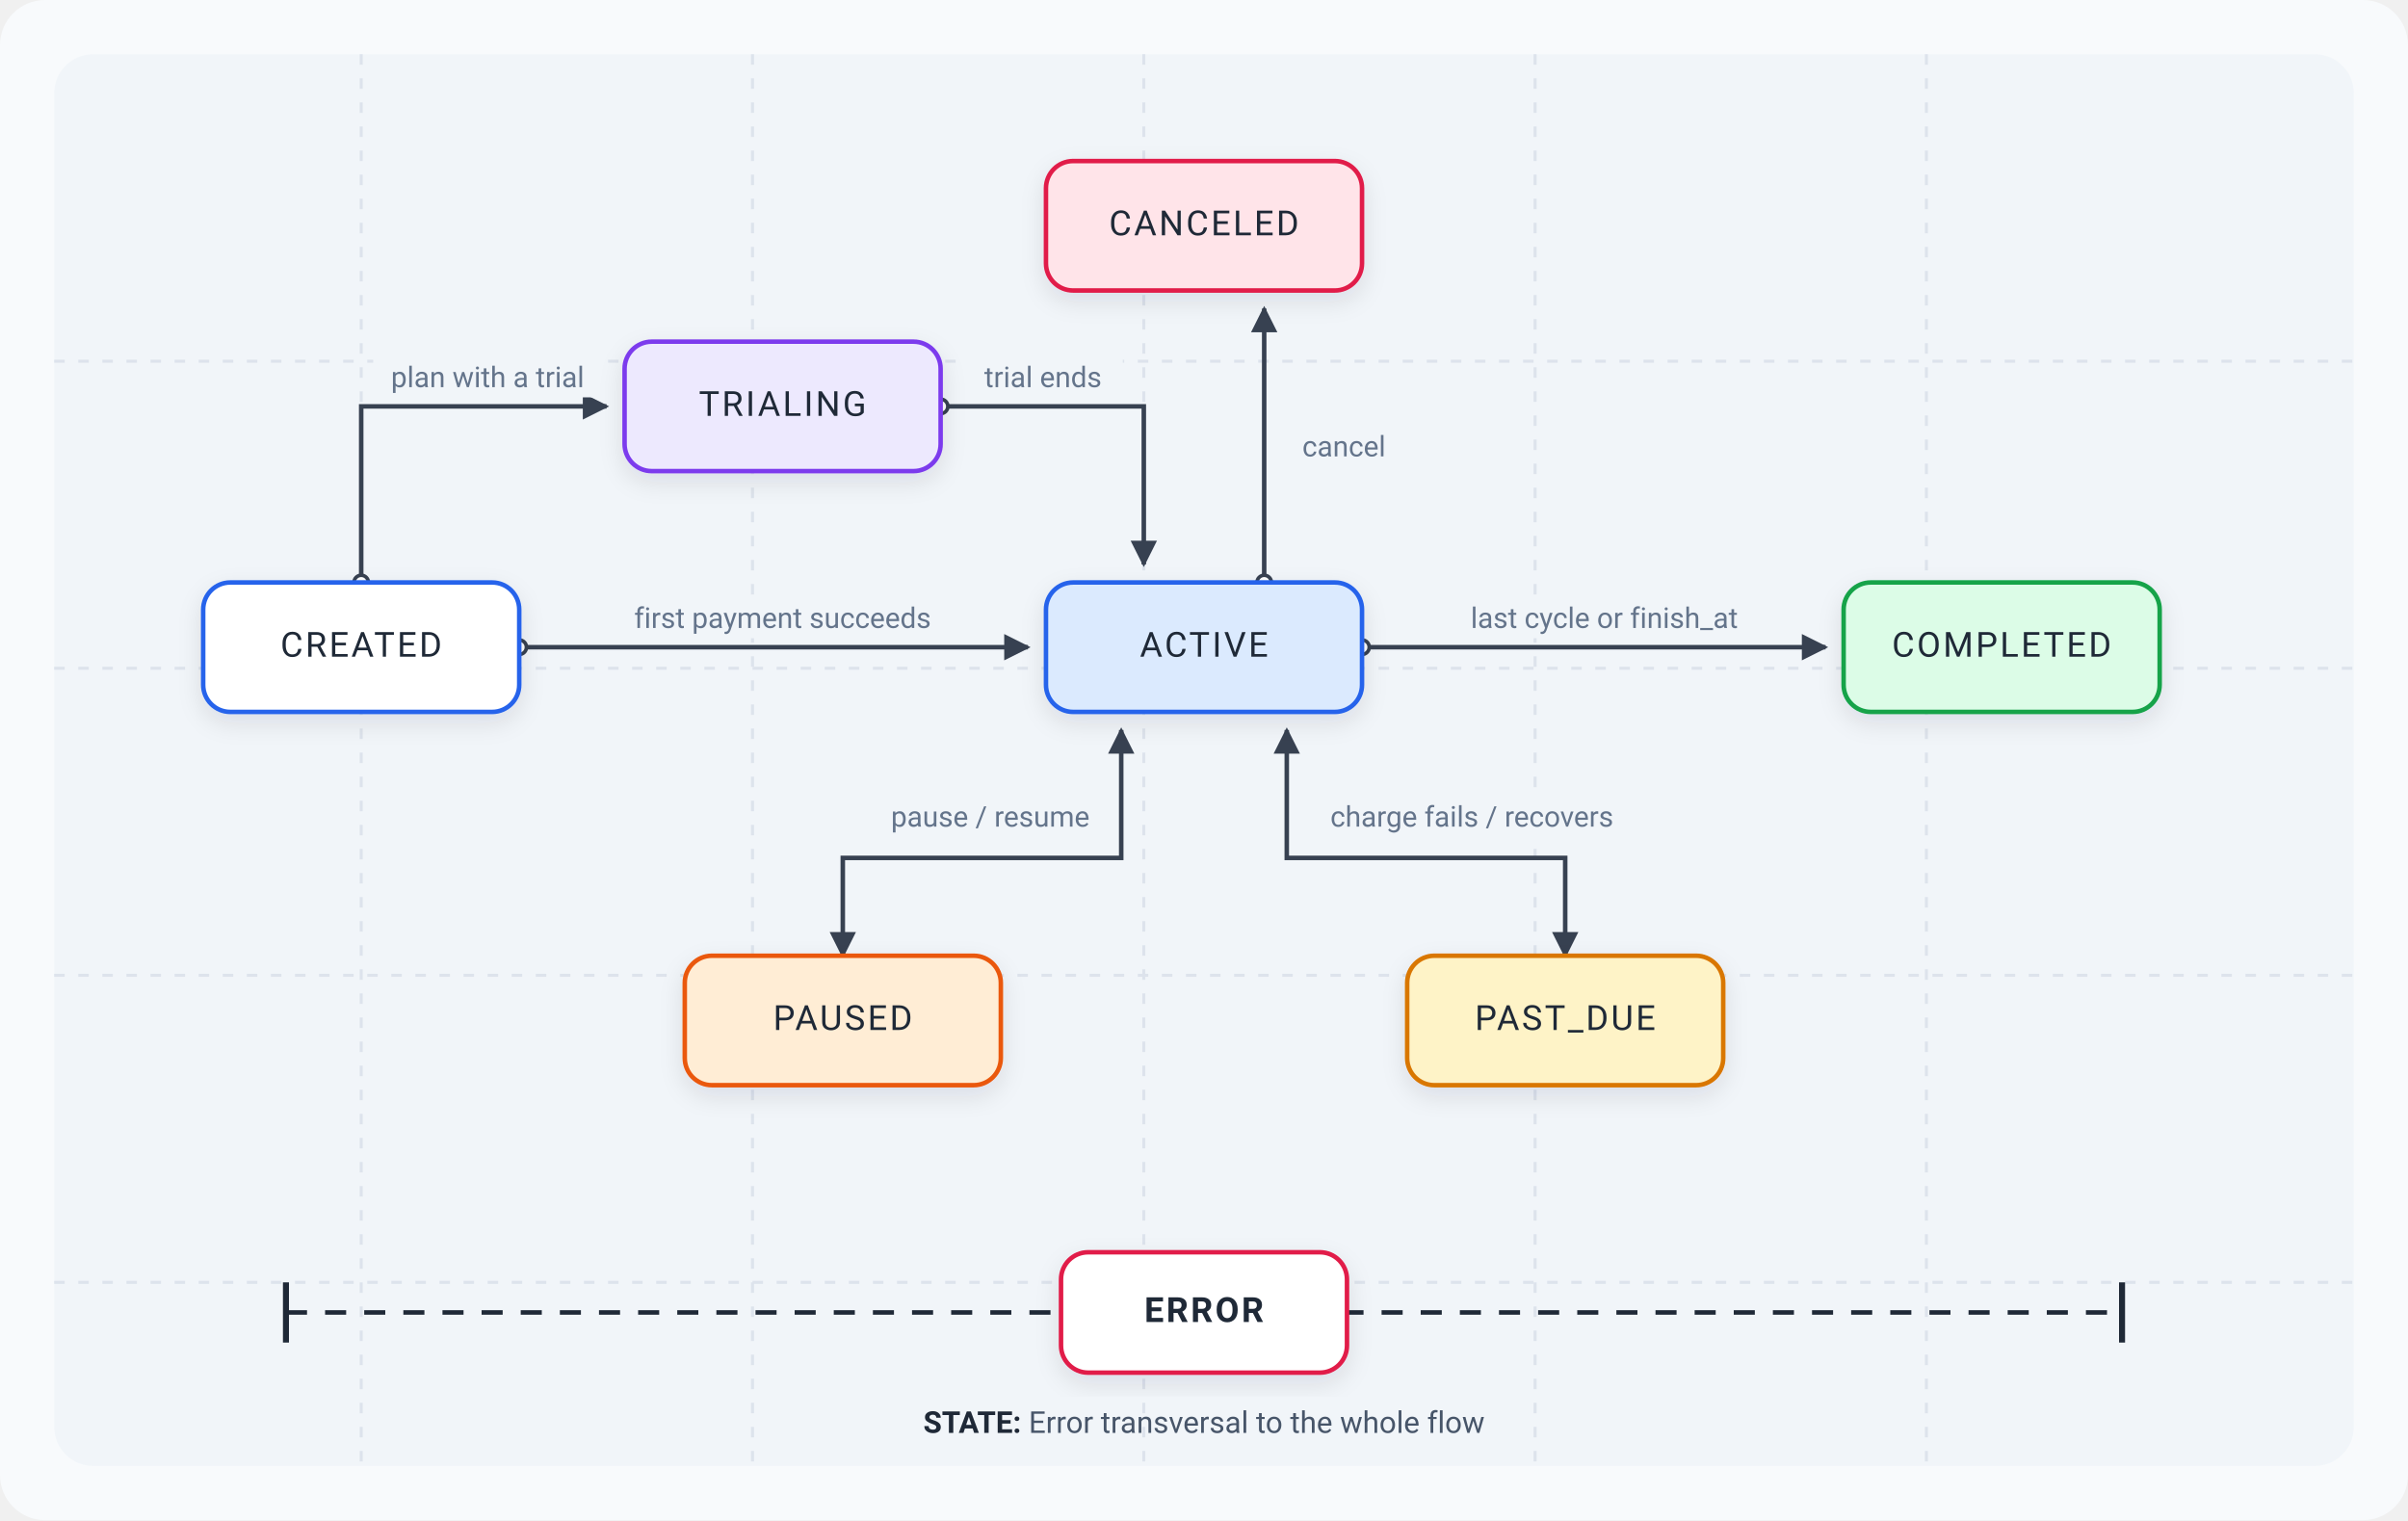
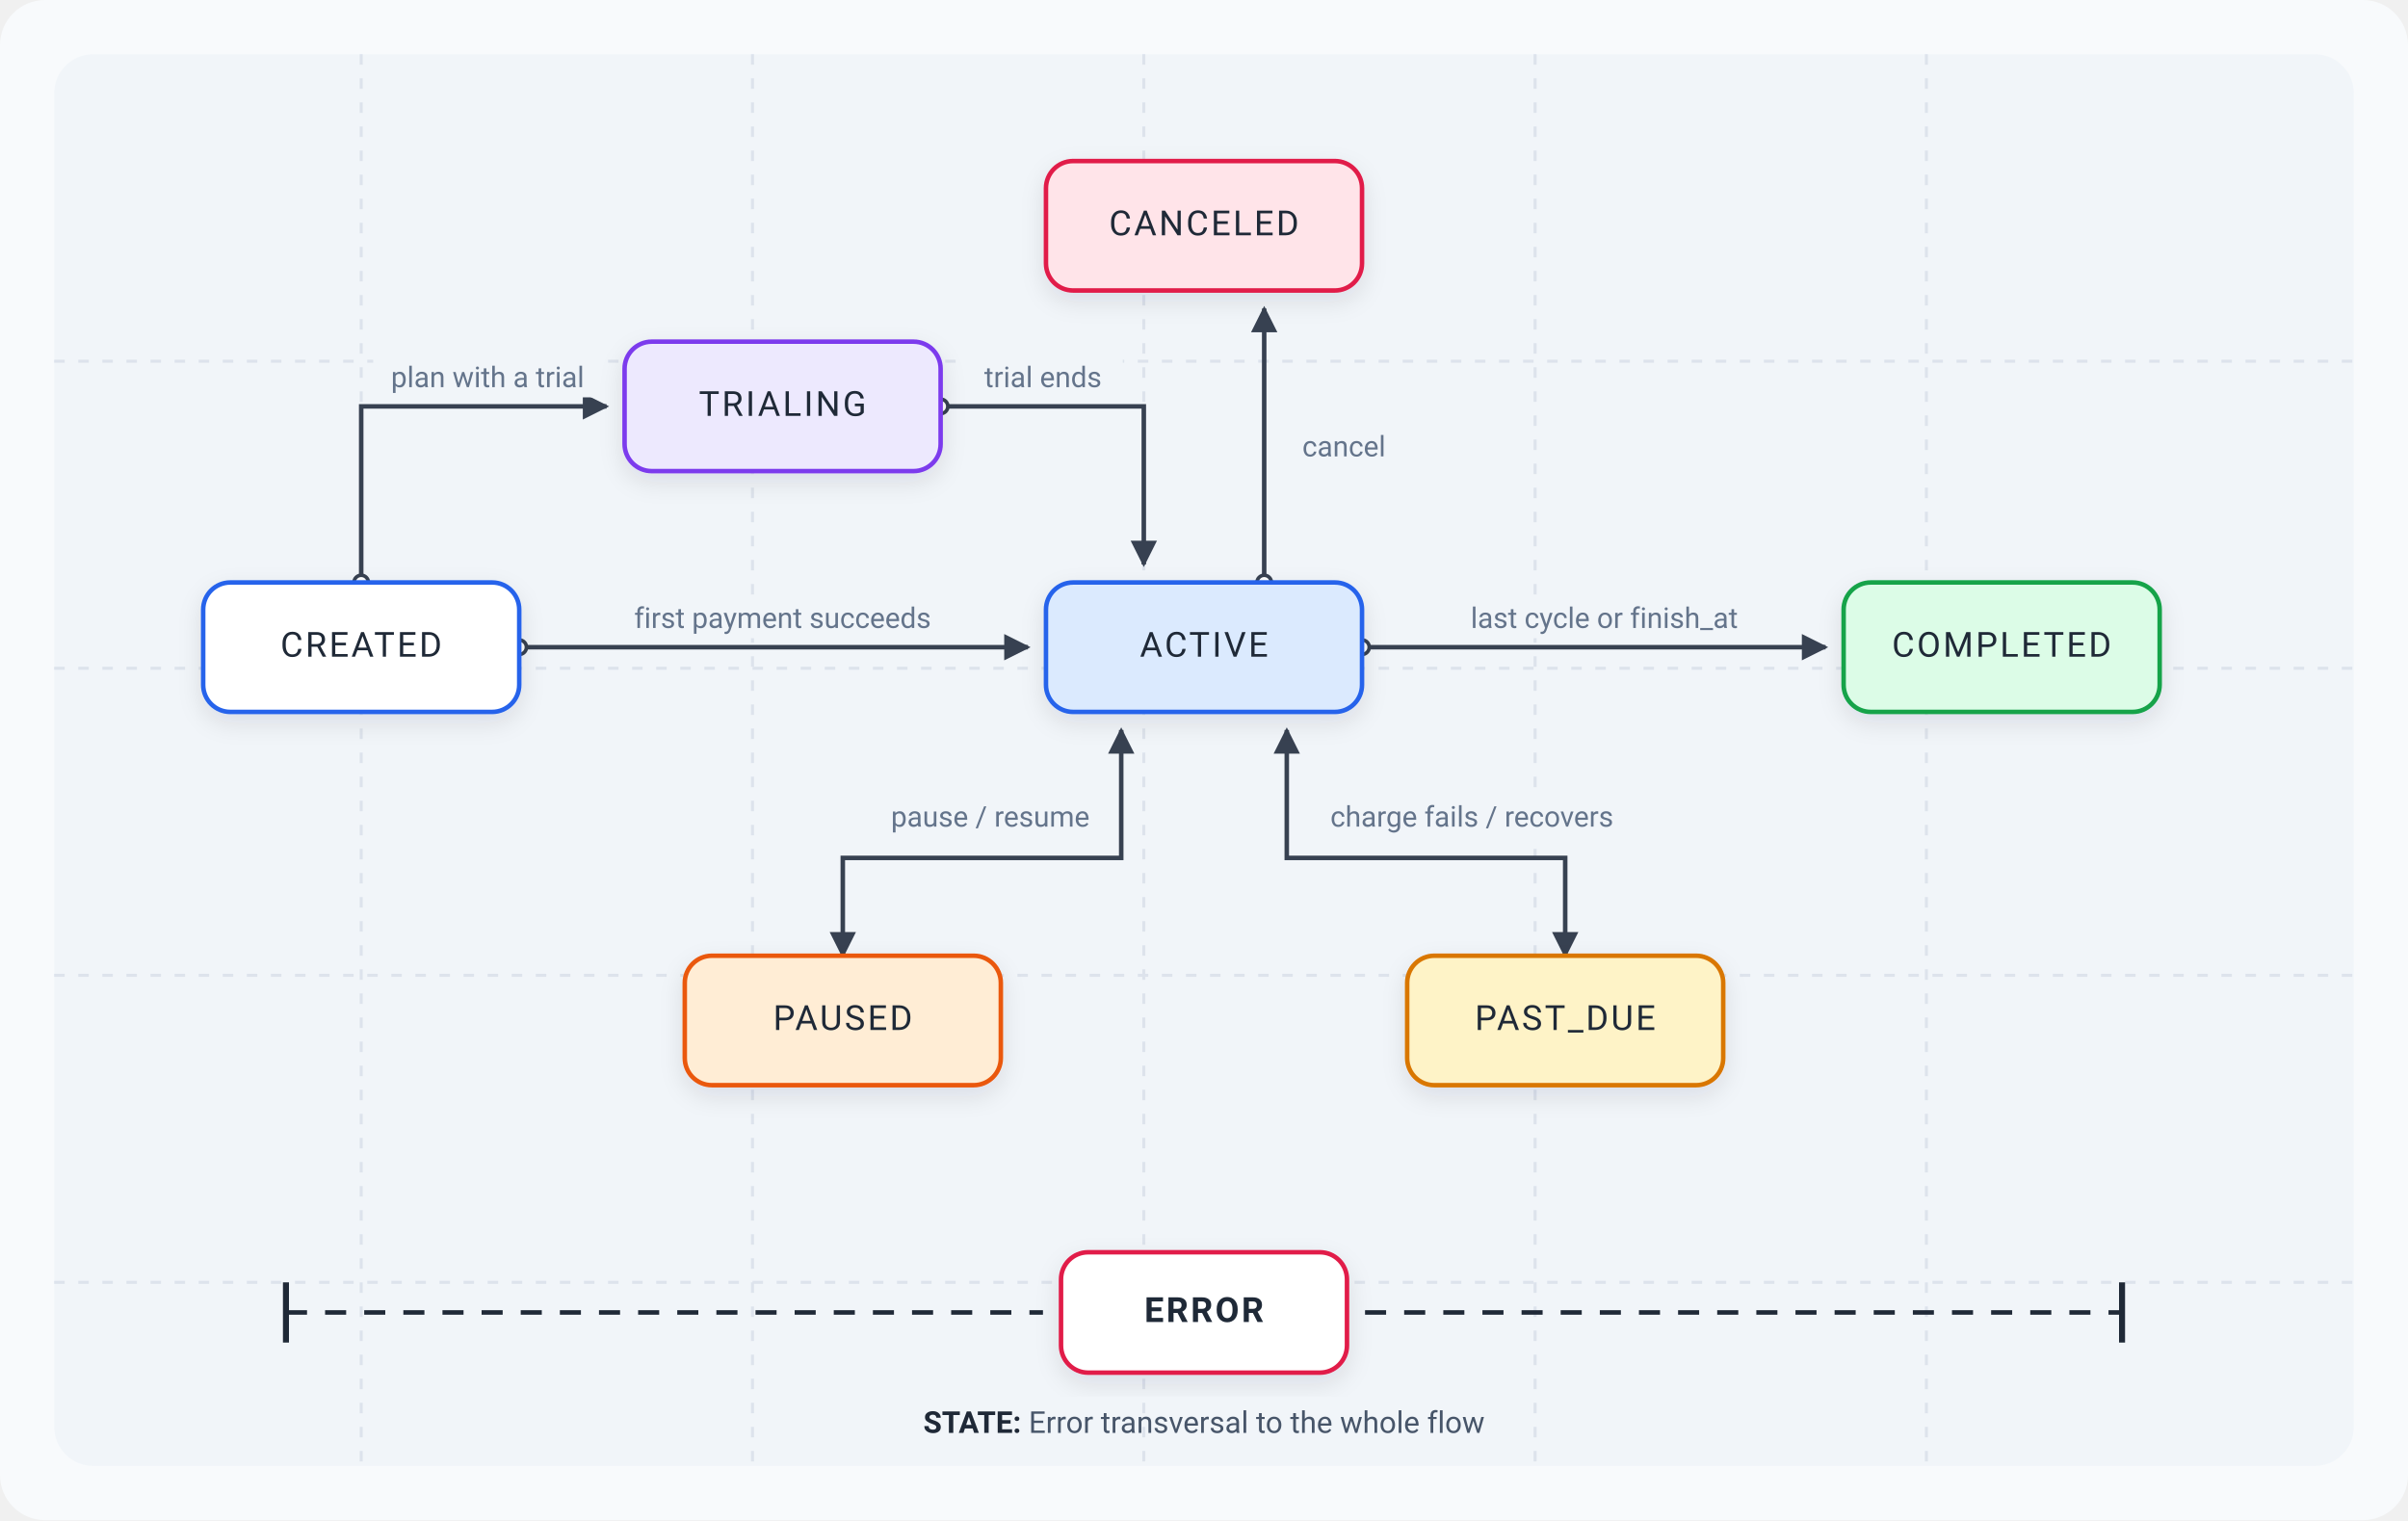
<svg xmlns="http://www.w3.org/2000/svg" viewBox="0 0 1600 1010" width="1600" height="1010" font-family="ui-sans-serif, -apple-system, 'Segoe UI', Roboto, Helvetica, Arial, sans-serif">
  <defs>
    <marker id="arrow" viewBox="0 0 12 12" refX="10" refY="6" markerWidth="7" markerHeight="7" orient="auto-start-reverse">
      <path d="M 1 1 L 11 6 L 1 11 z" fill="#374151" />
    </marker>
    <marker id="dot" viewBox="0 0 10 10" refX="5" refY="5" markerWidth="4" markerHeight="4">
      <circle cx="5" cy="5" r="4" fill="#FFFFFF" stroke="#374151" stroke-width="2" />
    </marker>
    <filter id="soft" x="-20%" y="-20%" width="140%" height="140%">
      <feDropShadow dx="0" dy="6" stdDeviation="8" flood-color="#0F172A" flood-opacity="0.10" />
    </filter>
  </defs>
  <style>
    .box { filter: url(#soft); }
    .label { font-size: 23px; letter-spacing: 1.6px; fill: #1F2937; text-anchor: middle; dominant-baseline: middle; }
    .edge { fill: none; stroke: #374151; stroke-width: 3; }
    .edgetext { font-size: 19px; fill: #64748B; text-anchor: middle; dominant-baseline: middle; }
    .caption { font-size: 20px; fill: #475569; text-anchor: middle; }
    .caption tspan.k { font-weight: 700; fill: #1F2937; }
  </style>
  <rect x="0" y="0" width="1600" height="1010" rx="30" fill="#F8FAFC" />
  <rect x="36" y="36" width="1528" height="938" rx="26" fill="#F1F5F9" />
  <g stroke="#DDE3EC" stroke-width="2" stroke-dasharray="7 9">
    <path d="M 36 240 H 1564 M 36 444 H 1564 M 36 648 H 1564 M 36 852 H 1564" />
    <path d="M 240 36 V 974 M 500 36 V 974 M 760 36 V 974 M 1020 36 V 974 M 1280 36 V 974" />
  </g>
  <path class="edge" d="M 345 430 H 683" marker-start="url(#dot)" marker-end="url(#arrow)" />
  <path class="edge" d="M 240 387 V 270 H 403" marker-start="url(#dot)" marker-end="url(#arrow)" />
  <path class="edge" d="M 625 270 H 760 V 375" marker-start="url(#dot)" marker-end="url(#arrow)" />
  <path class="edge" d="M 840 387 V 205" marker-start="url(#dot)" marker-end="url(#arrow)" />
  <path class="edge" d="M 905 430 H 1213" marker-start="url(#dot)" marker-end="url(#arrow)" />
  <path class="edge" d="M 745 485 V 570 H 560 V 635" marker-start="url(#arrow)" marker-end="url(#arrow)" />
  <path class="edge" d="M 855 485 V 570 H 1040 V 635" marker-start="url(#arrow)" marker-end="url(#arrow)" />
  <g class="edgetext">
    <rect x="404" y="398" width="232" height="26" fill="#F1F5F9" />
    <text x="520" y="412">first payment succeeds</text>
    <rect x="248" y="238" width="152" height="26" fill="#F1F5F9" />
    <text x="324" y="252">plan with a trial</text>
    <rect x="640" y="238" width="106" height="26" fill="#F1F5F9" />
    <text x="693" y="252">trial ends</text>
    <rect x="852" y="284" width="82" height="26" fill="#F1F5F9" />
    <text x="893" y="298">cancel</text>
    <rect x="960" y="398" width="212" height="26" fill="#F1F5F9" />
    <text x="1066" y="412">last cycle or finish_at</text>
    <rect x="586" y="530" width="144" height="26" fill="#F1F5F9" />
    <text x="658" y="544">pause / resume</text>
    <rect x="866" y="530" width="224" height="26" fill="#F1F5F9" />
    <text x="978" y="544">charge fails / recovers</text>
  </g>
  <g class="box">
    <rect x="695" y="107" width="210" height="86" rx="18" fill="#FFE4E9" stroke="#E11D48" stroke-width="3" />
    <rect x="415" y="227" width="210" height="86" rx="18" fill="#EDE9FE" stroke="#7C3AED" stroke-width="3" />
    <rect x="135" y="387" width="210" height="86" rx="18" fill="#FFFFFF" stroke="#2563EB" stroke-width="3" />
    <rect x="695" y="387" width="210" height="86" rx="18" fill="#DBEAFE" stroke="#2563EB" stroke-width="3" />
    <rect x="1225" y="387" width="210" height="86" rx="18" fill="#DCFCE7" stroke="#16A34A" stroke-width="3" />
    <rect x="455" y="635" width="210" height="86" rx="18" fill="#FFEDD5" stroke="#EA580C" stroke-width="3" />
    <rect x="935" y="635" width="210" height="86" rx="18" fill="#FEF3C7" stroke="#D97706" stroke-width="3" />
  </g>
  <g class="label">
    <text x="800" y="150">CANCELED</text>
    <text x="520" y="270">TRIALING</text>
    <text x="240" y="430">CREATED</text>
    <text x="800" y="430">ACTIVE</text>
    <text x="1330" y="430">COMPLETED</text>
    <text x="560" y="678">PAUSED</text>
    <text x="1040" y="678">PAST_DUE</text>
  </g>
-   <path d="M 190 872 H 1410" stroke="#1F2937" stroke-width="3" stroke-dasharray="14 12" />
+   <path d="M 190 872 H 693 M 907 872 H 1410" stroke="#1F2937" stroke-width="3" stroke-dasharray="14 12" />
  <path d="M 190 852 V 892 M 1410 852 V 892" stroke="#1F2937" stroke-width="4" />
  <g class="box">
    <rect x="705" y="832" width="190" height="80" rx="18" fill="#FFFFFF" stroke="#E11D48" stroke-width="3" />
  </g>
  <text class="label" x="800" y="872" font-weight="700">ERROR</text>
  <text class="caption" x="800" y="952">
    <tspan class="k">STATE:</tspan> Error transversal to the whole flow</text>
</svg>
